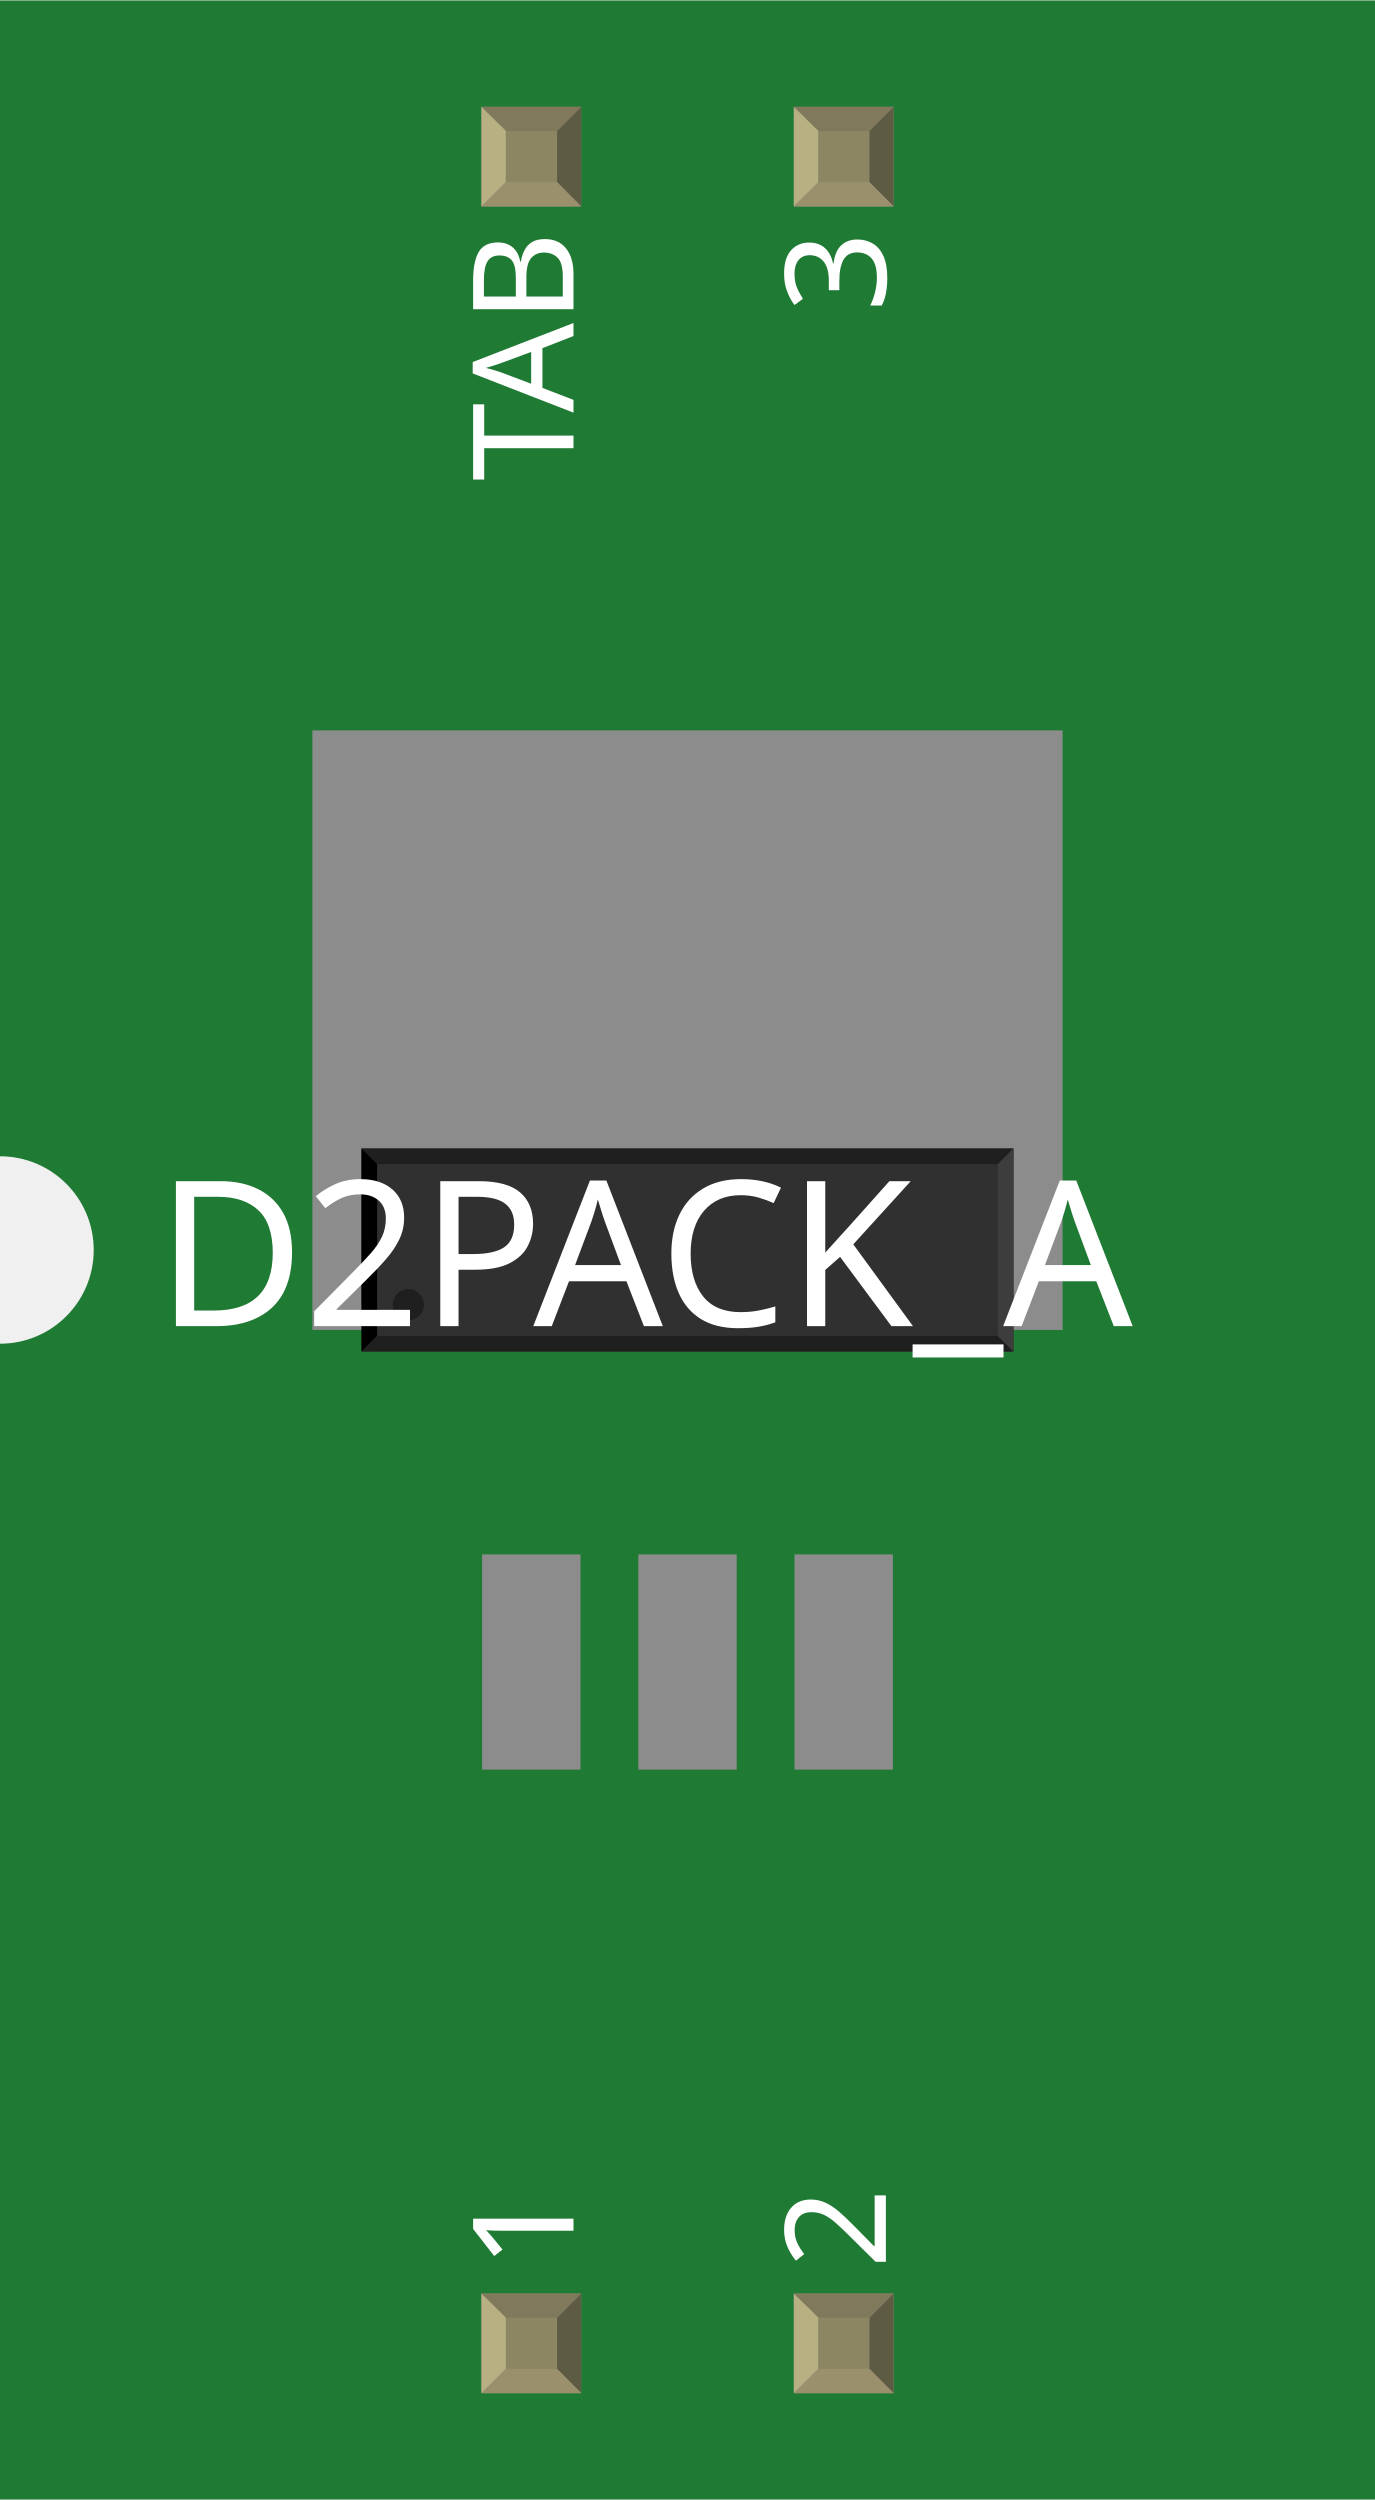
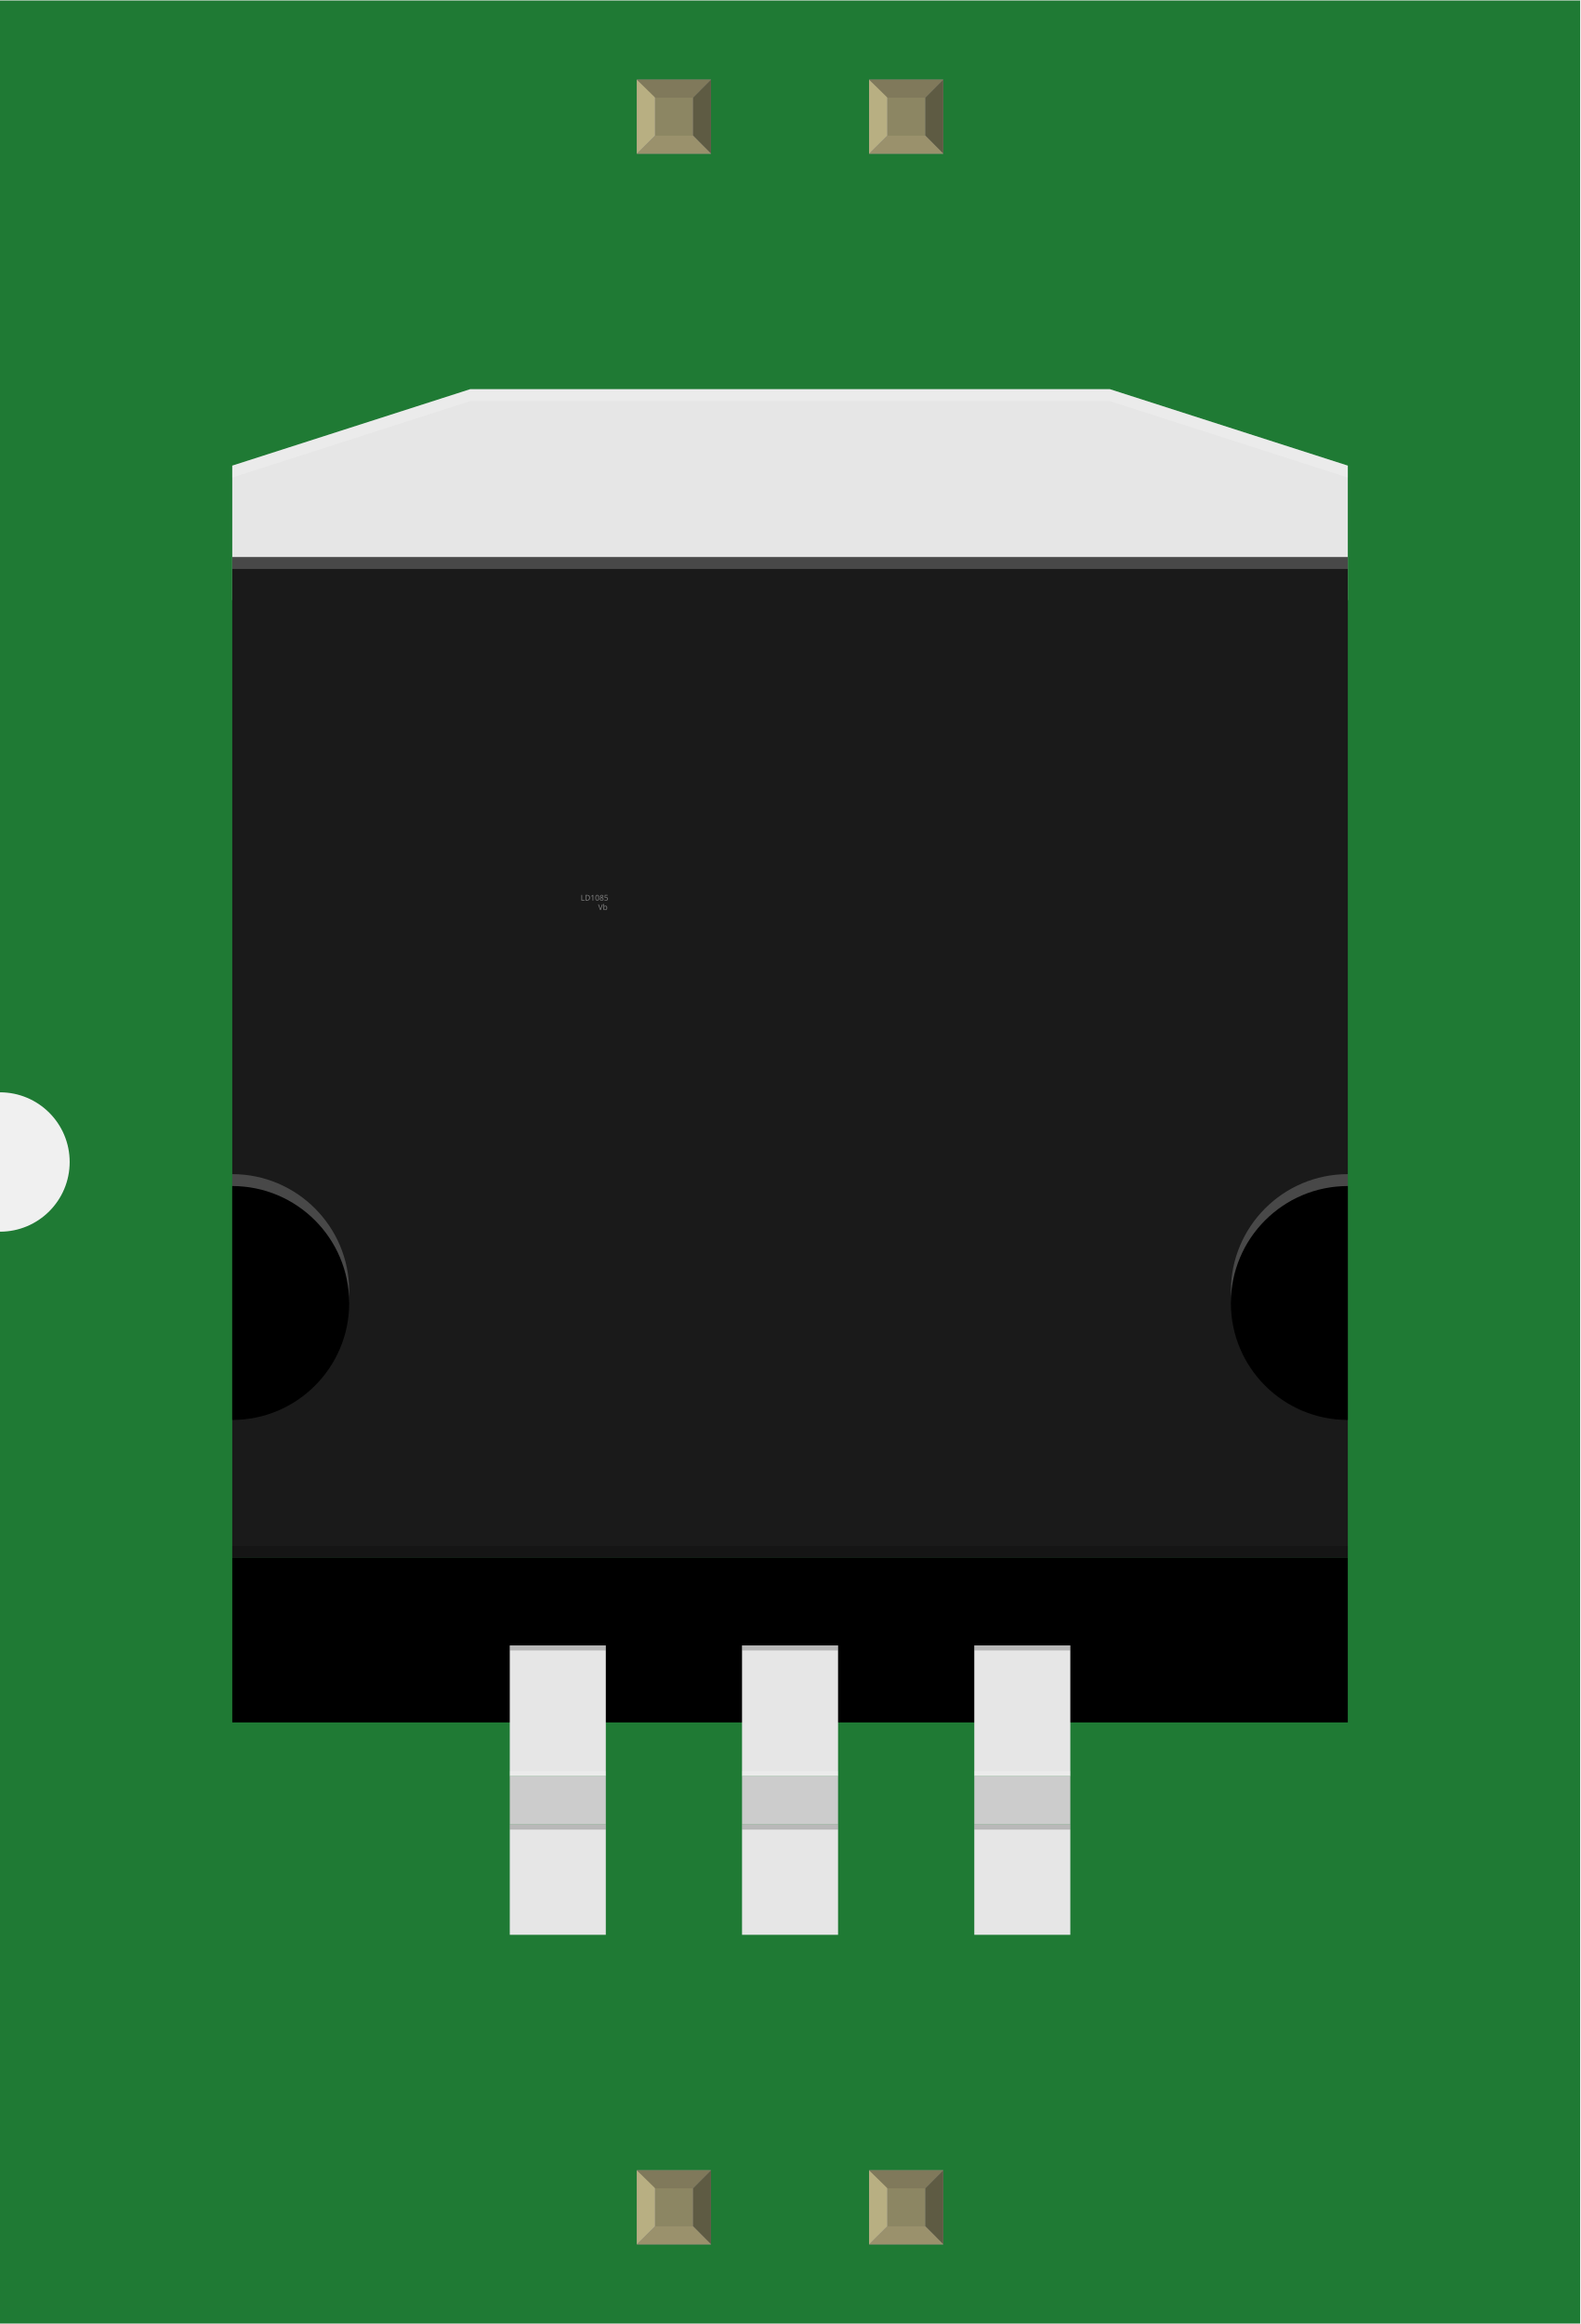
- <svg xmlns="http://www.w3.org/2000/svg" width="0.44in" x="0in" version="1.2" y="0in" height="0.8in" viewBox="0 0 440.157 800" baseProfile="tiny">
+ <svg xmlns="http://www.w3.org/2000/svg" width="0.68in" x="0in" version="1.2" y="0in" height="1in" viewBox="0 0 680.306 1000" baseProfile="tiny">
  <g id="breadboard">
    <g id="icon">
-       <path fill="#1F7A34" stroke="none" stroke-width="0" d="M0,0L0,370A30,30 0 0 1 0,430L0,800L440.157,800L440.157,0L0,0z" />
-       <g transform="translate(-20.0787,67.3228)">
-         <g transform="matrix(0.5, 0, 0, 0.5, 120.079, 166.339)">
-           <rect width="480.315" x="0" y="-6.99354e-14" fill="#8c8c8c" connectorname="TAB" height="383.858" stroke="none" stroke-linecap="round" stroke-width="0" />
-           <rect width="62.992" x="208.661" y="527.559" fill="#8c8c8c" connectorname="2" height="137.795" stroke="none" stroke-linecap="round" stroke-width="0" />
-           <rect width="62.992" x="308.661" y="527.559" fill="#8c8c8c" connectorname="3" height="137.795" stroke="none" stroke-linecap="round" stroke-width="0" />
-           <rect width="62.992" x="108.661" y="527.559" fill="#8c8c8c" connectorname="1" height="137.795" stroke="none" stroke-linecap="round" stroke-width="0" />
-           <rect width="417.449" x="31.433" y="267.685" fill="#303030" height="129.984" stroke="none" stroke-width="0" />
-           <polygon fill="#1f1f1f" points="31.433,267.685 448.882,267.685 438.882,277.685 41.433,277.685" />
-           <polygon fill="#1f1f1f" points="31.433,397.669 448.882,397.669 438.882,387.669 41.433,387.669" />
-           <polygon fill="#000000" points="31.433,267.685 31.433,397.669 41.433,387.669 41.433,277.685" />
-           <polygon fill="#3d3d3d" points="448.882,267.685 448.882,397.669 438.882,387.669 438.882,277.685" />
-           <circle fill="#1f1f1f" cx="61.433" cy="367.669" stroke="none" r="10" stroke-width="0" />
+       <path fill="#1F7A34" stroke="none" stroke-width="0" d="M0,0L0,470A30,30 0 0 1 0,530L0,1000L680.306,1000L680.306,0L0,0z" />
+       <g transform="translate(100,167.32)">
+         <g id="Ebene_1">
+           <polygon fill="#E6E6E6" points="102.431,0,0,32.903,0,90.778,480.306,90.778,480.306,32.903,377.875,0" />
+           <rect width="480.306" x="0" y="72.264" fill="#1A1A1A" height="430.806" />
+           <rect width="480.306" x="0" y="503.056" height="70.875" />
+           <g id="silkscreen">
+             <rect width="41.347" x="219.486" y="540.792" fill="#E6E6E6" height="56.292" />
+             <rect width="41.347" x="119.486" y="540.792" fill="#E6E6E6" height="56.292" />
+             <rect width="41.347" x="319.486" y="540.792" fill="#E6E6E6" height="56.292" />
+           </g>
+           <g id="silkscreen_1_">
+             <rect width="41.347" x="219.486" y="597.083" fill="#CCCCCC" height="20.833" />
+             <rect width="41.347" x="119.486" y="597.083" fill="#CCCCCC" height="20.833" />
+             <rect width="41.347" x="319.486" y="597.083" fill="#CCCCCC" height="20.833" />
+           </g>
+           <g id="silkscreen_2_">
+             <rect width="41.347" x="219.486" y="617.917" fill="#E6E6E6" height="47.444" />
+             <rect width="41.347" x="119.486" y="617.917" fill="#E6E6E6" height="47.444" />
+             <rect width="41.347" x="319.486" y="617.917" fill="#E6E6E6" height="47.444" />
+           </g>
+           <path d="M0,343.028c27.806,0,50.347,22.542,50.347,50.347S27.806,443.722,0,443.722L0,343.028z" />
+           <path d="M480.306,443.722c-27.806,0,-50.347,-22.542,-50.347,-50.347s22.542,-50.347,50.347,-50.347L480.306,443.722z" />
+           <text transform="matrix(1, 0, 0, 1, 150, 220.14)">
+             <tspan x="0" y="0" fill="#808080" font-family="'DroidSans'" font-size="3.377">LD1085</tspan>
+             <tspan x="7.512" y="4.052" fill="#808080" font-family="'DroidSans'" font-size="3.377">Vb</tspan>
+           </text>
+           <g opacity="0.2">
+             <polygon fill="#FFFFFF" points="0,38.028,102.431,5.125,377.875,5.125,480.306,38.028,480.306,32.903,377.875,0,102.431,0,0,32.903" />
+             <rect width="480.306" x="0" y="72.264" fill="#FFFFFF" height="5.125" />
+             <rect width="480.306" x="0" y="497.931" height="5.125" />
+             <path fill="#FFFFFF" d="M50.347,393.375c0,-27.806,-22.542,-50.347,-50.347,-50.347l0,-5.125c27.806,0,50.347,22.542,50.347,50.347L50.347,393.375z" />
+             <path fill="#FFFFFF" d="M480.306,343.028c-27.806,0,-50.347,22.542,-50.347,50.347l0,-5.125c0,-27.806,22.542,-50.347,50.347,-50.347L480.306,343.028z" />
+           </g>
+           <rect width="41.347" x="219.486" opacity="0.2" y="540.792" height="2.167" />
+           <rect width="41.347" x="119.486" opacity="0.2" y="540.792" height="2.167" />
+           <rect width="41.347" x="319.486" opacity="0.2" y="540.792" height="2.167" />
+           <rect width="41.347" x="219.486" opacity="0.2" y="594.903" fill="#FFFFFF" height="2.167" />
+           <rect width="41.347" x="119.486" opacity="0.2" y="594.903" fill="#FFFFFF" height="2.167" />
+           <rect width="41.347" x="319.486" opacity="0.2" y="594.903" fill="#FFFFFF" height="2.167" />
+           <rect width="41.347" x="219.486" opacity="0.2" y="617.917" height="2.167" />
+           <rect width="41.347" x="119.486" opacity="0.2" y="617.917" height="2.167" />
+           <rect width="41.347" x="319.486" opacity="0.2" y="617.917" height="2.167" />
        </g>
-       </g>
-       <text x="50" y="424.375" font-family="OCRA" fill="white" text-anchor="start" stroke="none" id="label" stroke-width="0" font-size="65">D2PACK_A</text>
-       <g transform="translate(183.579,726.05)">
-         <g transform="rotate(-90)">
-           <text x="0" y="0" font-family="OCRA" fill="white" text-anchor="start" stroke="none" stroke-width="0" font-size="45">1</text>
-         </g>
-       </g>
-       <g transform="translate(183.579,73.95)">
-         <g transform="rotate(-90)">
-           <text x="0" y="0" font-family="OCRA" fill="white" text-anchor="end" stroke="none" stroke-width="0" font-size="45">TAB</text>
-         </g>
-       </g>
-       <g transform="translate(283.579,726.05)">
-         <g transform="rotate(-90)">
-           <text x="0" y="0" font-family="OCRA" fill="white" text-anchor="start" stroke="none" stroke-width="0" font-size="45">2</text>
-         </g>
-       </g>
-       <g transform="translate(283.579,73.95)">
-         <g transform="rotate(-90)">
-           <text x="0" y="0" font-family="OCRA" fill="white" text-anchor="end" stroke="none" stroke-width="0" font-size="45">3</text>
-         </g>
+         <g id="Ebene_2" />
      </g>
    </g>
-     <g transform="translate(154.114,734.05)">
+     <g transform="translate(274.188,934.05)">
      <rect width="31.93" x="0" y="0" fill="#8D8C8C" height="31.9" id="connector0pin" />
      <rect width="16.444" x="7.792" y="7.735" fill="#8C8663" height="16.415" />
      <polygon fill="#B8AF82" points="0,31.9,7.792,24.137,7.792,6.972,0,0" />
      <polygon fill="#80795B" points="24.208,7.763,7.903,7.763,0,0,31.93,0" />
      <polygon fill="#5E5B43" points="24.208,24.137,24.208,7.763,31.93,0,31.93,31.9" />
      <polygon fill="#9A916C" points="0,31.9,7.875,24.137,24.208,24.137,31.93,31.9" />
    </g>
-     <g transform="translate(154.114,34.05)">
+     <g transform="translate(274.188,34.05)">
      <rect width="31.93" x="0" y="0" fill="#8D8C8C" height="31.9" id="connector3pin" />
      <rect width="16.444" x="7.792" y="7.735" fill="#8C8663" height="16.415" />
      <polygon fill="#B8AF82" points="0,31.9,7.792,24.137,7.792,6.972,0,0" />
      <polygon fill="#80795B" points="24.208,7.763,7.903,7.763,0,0,31.93,0" />
      <polygon fill="#5E5B43" points="24.208,24.137,24.208,7.763,31.93,0,31.93,31.9" />
      <polygon fill="#9A916C" points="0,31.9,7.875,24.137,24.208,24.137,31.93,31.9" />
    </g>
-     <g transform="translate(254.114,734.05)">
+     <g transform="translate(374.188,934.05)">
      <rect width="31.93" x="0" y="0" fill="#8D8C8C" height="31.9" id="connector1pin" />
      <rect width="16.444" x="7.792" y="7.735" fill="#8C8663" height="16.415" />
      <polygon fill="#B8AF82" points="0,31.9,7.792,24.137,7.792,6.972,0,0" />
      <polygon fill="#80795B" points="24.208,7.763,7.903,7.763,0,0,31.93,0" />
      <polygon fill="#5E5B43" points="24.208,24.137,24.208,7.763,31.93,0,31.93,31.9" />
      <polygon fill="#9A916C" points="0,31.9,7.875,24.137,24.208,24.137,31.93,31.9" />
    </g>
-     <g transform="translate(254.114,34.05)">
+     <g transform="translate(374.188,34.05)">
      <rect width="31.93" x="0" y="0" fill="#8D8C8C" height="31.9" id="connector2pin" />
      <rect width="16.444" x="7.792" y="7.735" fill="#8C8663" height="16.415" />
      <polygon fill="#B8AF82" points="0,31.9,7.792,24.137,7.792,6.972,0,0" />
      <polygon fill="#80795B" points="24.208,7.763,7.903,7.763,0,0,31.93,0" />
      <polygon fill="#5E5B43" points="24.208,24.137,24.208,7.763,31.93,0,31.93,31.9" />
      <polygon fill="#9A916C" points="0,31.9,7.875,24.137,24.208,24.137,31.93,31.9" />
    </g>
  </g>
</svg>
